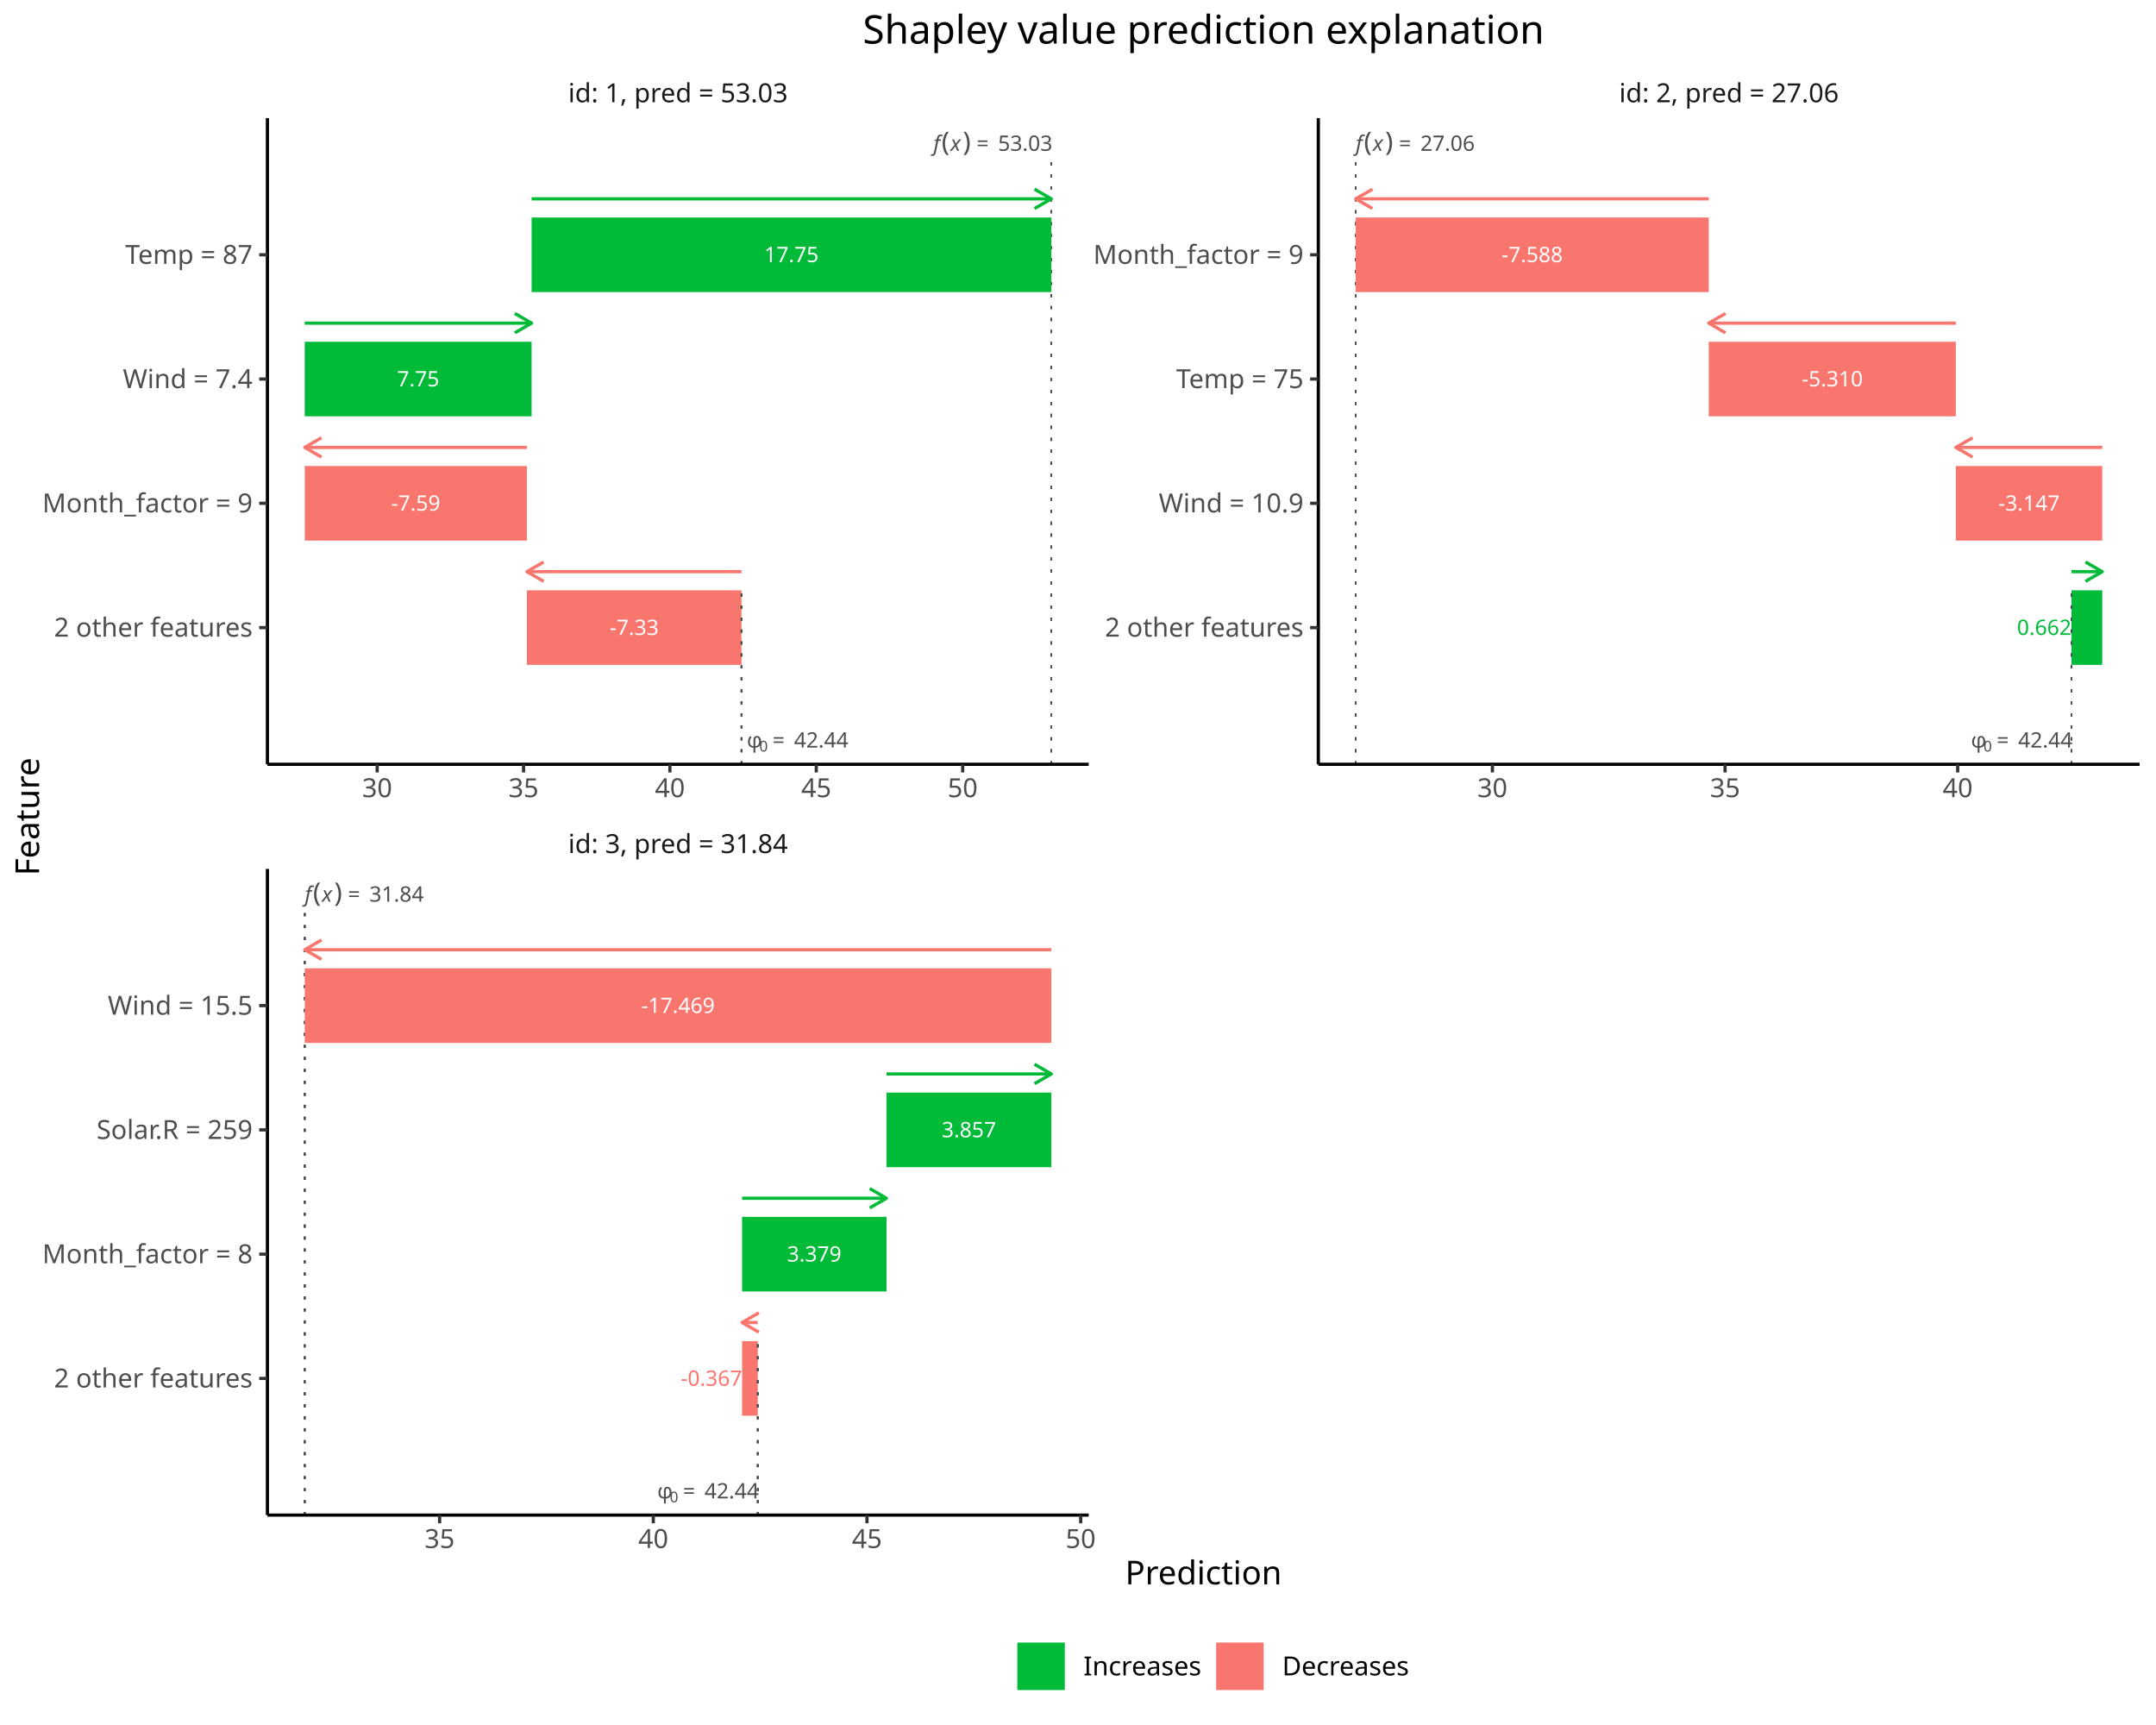
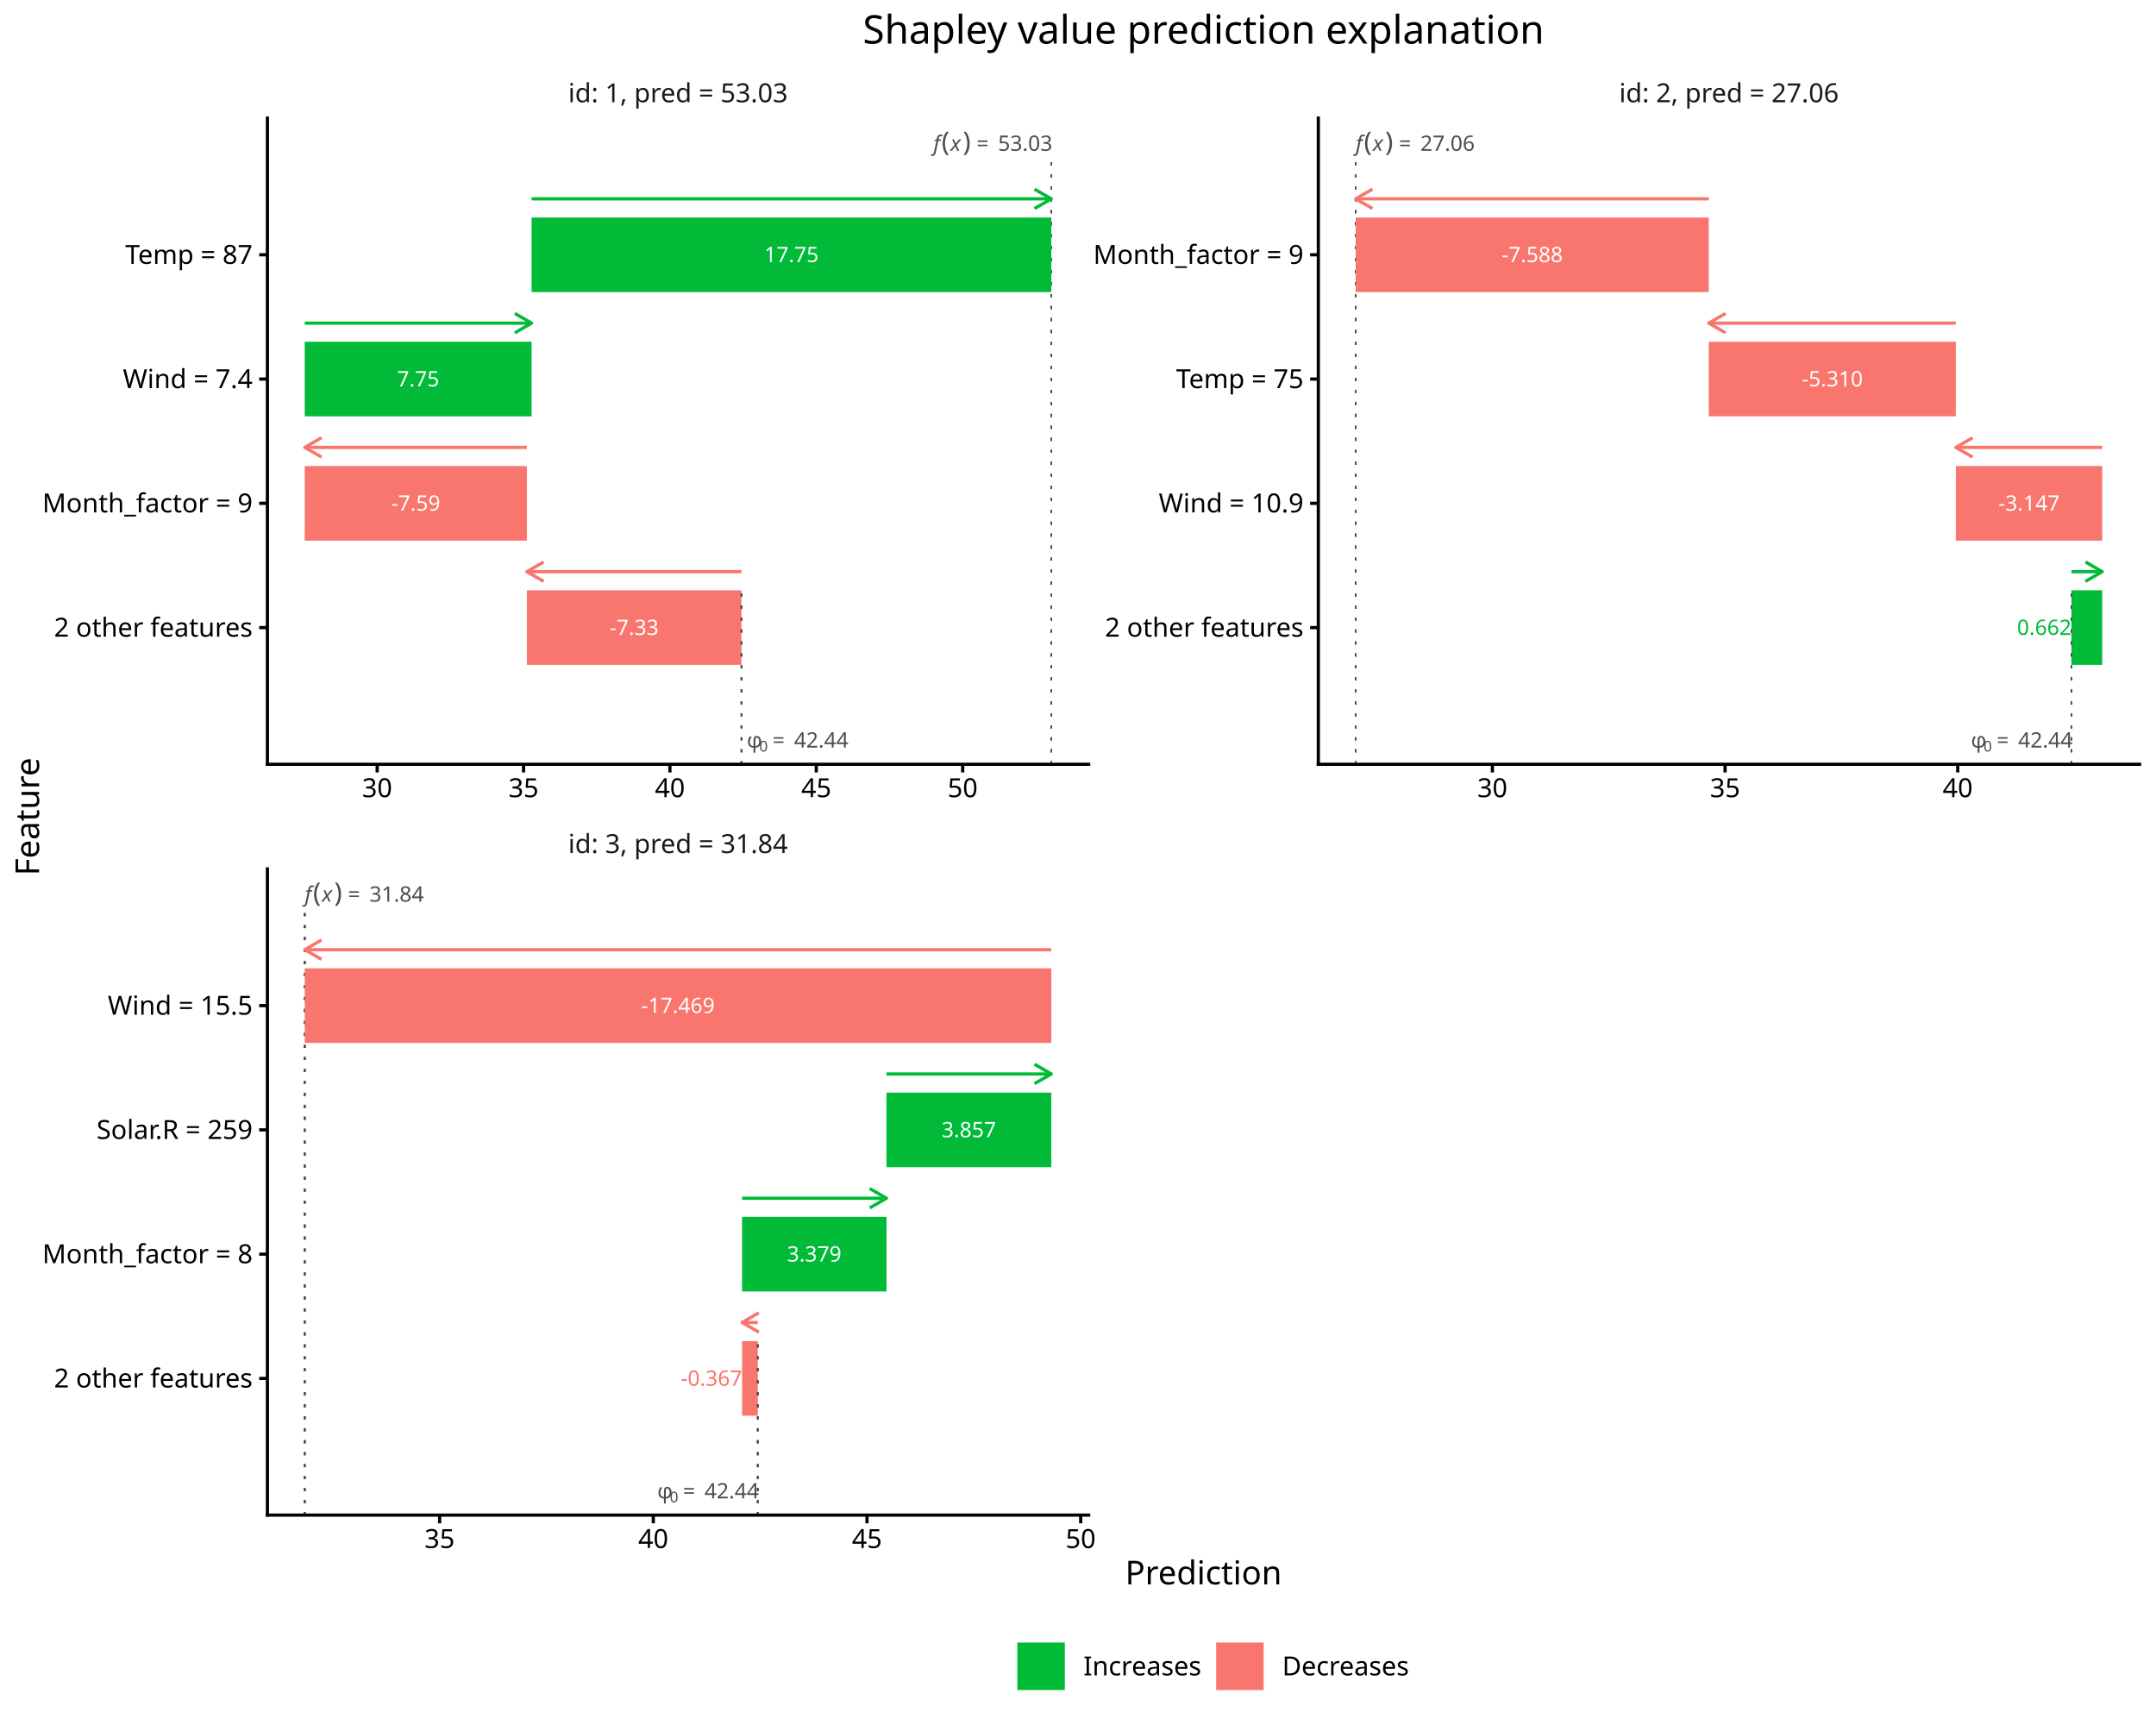
<svg xmlns="http://www.w3.org/2000/svg" class="svglite" data-engine-version="2.0" width="720.00pt" height="576.00pt" viewBox="0 0 720.00 576.00">
  <defs>
    <style type="text/css">
    .svglite line, .svglite polyline, .svglite polygon, .svglite path, .svglite rect, .svglite circle {
      fill: none;
      stroke: #000000;
      stroke-linecap: round;
      stroke-linejoin: round;
      stroke-miterlimit: 10.00;
    }
  </style>
  </defs>
  <rect width="100%" height="100%" style="stroke: none; fill: #FFFFFF;" />
  <defs>
    <clipPath id="cpMC4wMHw3MjAuMDB8MC4wMHw1NzYuMDA=">
      <rect x="0.00" y="0.00" width="720.00" height="576.00" />
    </clipPath>
  </defs>
  <g clip-path="url(#cpMC4wMHw3MjAuMDB8MC4wMHw1NzYuMDA=)">
    <rect x="0.00" y="0.00" width="720.00" height="576.00" style="stroke-width: 1.07; stroke: #FFFFFF; fill: #FFFFFF;" />
    <rect x="89.30" y="39.43" width="274.26" height="215.77" style="stroke-width: 1.07; stroke: none; fill: #FFFFFF;" />
    <line x1="351.09" y1="255.20" x2="351.09" y2="51.88" style="stroke-width: 0.53; stroke: #4D4D4D; stroke-dasharray: 1.00,3.00; stroke-linecap: butt;" />
    <line x1="351.09" y1="255.20" x2="351.09" y2="51.88" style="stroke-width: 0.53; stroke: #4D4D4D; stroke-dasharray: 1.00,3.00; stroke-linecap: butt;" />
    <line x1="351.09" y1="255.20" x2="351.09" y2="51.88" style="stroke-width: 0.53; stroke: #4D4D4D; stroke-dasharray: 1.00,3.00; stroke-linecap: butt;" />
    <line x1="351.09" y1="255.20" x2="351.09" y2="51.88" style="stroke-width: 0.53; stroke: #4D4D4D; stroke-dasharray: 1.00,3.00; stroke-linecap: butt;" />
    <rect x="175.95" y="197.11" width="71.67" height="24.90" style="stroke-width: 1.07; stroke: none; stroke-linecap: butt; stroke-linejoin: miter; fill: #F8766D;" />
    <rect x="101.77" y="155.62" width="74.18" height="24.90" style="stroke-width: 1.07; stroke: none; stroke-linecap: butt; stroke-linejoin: miter; fill: #F8766D;" />
    <rect x="101.77" y="114.12" width="75.76" height="24.90" style="stroke-width: 1.07; stroke: none; stroke-linecap: butt; stroke-linejoin: miter; fill: #00BA38;" />
    <rect x="177.53" y="72.63" width="173.56" height="24.90" style="stroke-width: 1.07; stroke: none; stroke-linecap: butt; stroke-linejoin: miter; fill: #00BA38;" />
    <line x1="247.62" y1="255.20" x2="247.62" y2="197.11" style="stroke-width: 0.53; stroke: #4D4D4D; stroke-dasharray: 1.00,3.00; stroke-linecap: butt;" />
    <line x1="247.62" y1="255.20" x2="247.62" y2="197.11" style="stroke-width: 0.53; stroke: #4D4D4D; stroke-dasharray: 1.00,3.00; stroke-linecap: butt;" />
    <line x1="247.62" y1="255.20" x2="247.62" y2="197.11" style="stroke-width: 0.53; stroke: #4D4D4D; stroke-dasharray: 1.00,3.00; stroke-linecap: butt;" />
    <line x1="247.62" y1="255.20" x2="247.62" y2="197.11" style="stroke-width: 0.53; stroke: #4D4D4D; stroke-dasharray: 1.00,3.00; stroke-linecap: butt;" />
    <text x="211.79" y="212.01" text-anchor="middle" style="font-size: 7.11px; fill: #FFFFFF; font-family: sans;" textLength="16.21px" lengthAdjust="spacingAndGlyphs">-7.33</text>
    <text x="138.86" y="170.51" text-anchor="middle" style="font-size: 7.11px; fill: #FFFFFF; font-family: sans;" textLength="16.21px" lengthAdjust="spacingAndGlyphs">-7.59</text>
    <text x="139.65" y="129.02" text-anchor="middle" style="font-size: 7.11px; fill: #FFFFFF; font-family: sans;" textLength="15.82px" lengthAdjust="spacingAndGlyphs"> 7.75</text>
    <text x="264.31" y="87.52" text-anchor="middle" style="font-size: 7.11px; fill: #FFFFFF; font-family: sans;" textLength="17.80px" lengthAdjust="spacingAndGlyphs">17.75</text>
    <line x1="247.62" y1="190.89" x2="175.95" y2="190.89" style="stroke-width: 1.07; stroke: #F8766D; stroke-linecap: butt;" />
    <polyline points="181.56,187.65 175.95,190.89 181.56,194.12 " style="stroke-width: 1.07; stroke: #F8766D; stroke-linecap: butt;" />
    <line x1="175.95" y1="149.39" x2="101.77" y2="149.39" style="stroke-width: 1.07; stroke: #F8766D; stroke-linecap: butt;" />
    <polyline points="107.37,146.16 101.77,149.39 107.37,152.63 " style="stroke-width: 1.07; stroke: #F8766D; stroke-linecap: butt;" />
    <line x1="101.77" y1="107.90" x2="177.53" y2="107.90" style="stroke-width: 1.07; stroke: #00BA38; stroke-linecap: butt;" />
    <polyline points="171.92,111.14 177.53,107.90 171.92,104.66 " style="stroke-width: 1.07; stroke: #00BA38; stroke-linecap: butt;" />
    <line x1="177.53" y1="66.40" x2="351.09" y2="66.40" style="stroke-width: 1.07; stroke: #00BA38; stroke-linecap: butt;" />
    <polyline points="345.48,69.64 351.09,66.40 345.48,63.17 " style="stroke-width: 1.07; stroke: #00BA38; stroke-linecap: butt;" />
    <text x="311.69" y="50.36" style="font-size: 7.11px; font-style: italic; fill: #4D4D4D; font-family: sans;" textLength="1.98px" lengthAdjust="spacingAndGlyphs">f</text>
    <text x="314.43" y="50.36" style="font-size: 8.89px; fill: #4D4D4D; font-family: sans;" textLength="2.96px" lengthAdjust="spacingAndGlyphs">(</text>
    <text x="317.39" y="50.36" style="font-size: 7.11px; font-style: italic; fill: #4D4D4D; font-family: sans;" textLength="3.56px" lengthAdjust="spacingAndGlyphs">x</text>
    <text x="321.52" y="50.36" style="font-size: 8.89px; fill: #4D4D4D; font-family: sans;" textLength="2.96px" lengthAdjust="spacingAndGlyphs">)</text>
    <text x="326.12" y="50.36" style="font-size: 7.11px; fill: #4D4D4D; font-family: sans;" textLength="5.52px" lengthAdjust="spacingAndGlyphs">=</text>
    <text x="333.29" y="50.36" style="font-size: 7.11px; fill: #4D4D4D; font-family: sans;" textLength="17.80px" lengthAdjust="spacingAndGlyphs">53.03</text>
    <text x="247.62" y="249.62" style="font-size: 7.11px; fill: #4D4D4D; font-family: sans;" textLength="1.78px" lengthAdjust="spacingAndGlyphs"> </text>
    <text x="249.40" y="249.62" style="font-size: 7.11px; fill: #4D4D4D; font-family: sans;" textLength="4.17px" lengthAdjust="spacingAndGlyphs">φ</text>
    <text x="253.57" y="250.94" style="font-size: 4.98px; fill: #4D4D4D; font-family: sans;" textLength="2.77px" lengthAdjust="spacingAndGlyphs">0</text>
    <text x="257.99" y="249.62" style="font-size: 7.11px; fill: #4D4D4D; font-family: sans;" textLength="5.52px" lengthAdjust="spacingAndGlyphs">=</text>
    <text x="265.16" y="249.62" style="font-size: 7.11px; fill: #4D4D4D; font-family: sans;" textLength="17.80px" lengthAdjust="spacingAndGlyphs">42.44</text>
    <rect x="89.30" y="290.15" width="274.26" height="215.77" style="stroke-width: 1.07; stroke: none; fill: #FFFFFF;" />
    <line x1="101.77" y1="505.91" x2="101.77" y2="302.59" style="stroke-width: 0.53; stroke: #4D4D4D; stroke-dasharray: 1.00,3.00; stroke-linecap: butt;" />
    <line x1="101.77" y1="505.91" x2="101.77" y2="302.59" style="stroke-width: 0.53; stroke: #4D4D4D; stroke-dasharray: 1.00,3.00; stroke-linecap: butt;" />
    <line x1="101.77" y1="505.91" x2="101.77" y2="302.59" style="stroke-width: 0.53; stroke: #4D4D4D; stroke-dasharray: 1.00,3.00; stroke-linecap: butt;" />
    <line x1="101.77" y1="505.91" x2="101.77" y2="302.59" style="stroke-width: 0.53; stroke: #4D4D4D; stroke-dasharray: 1.00,3.00; stroke-linecap: butt;" />
    <rect x="247.82" y="447.82" width="5.24" height="24.90" style="stroke-width: 1.07; stroke: none; stroke-linecap: butt; stroke-linejoin: miter; fill: #F8766D;" />
    <rect x="247.82" y="406.33" width="48.23" height="24.90" style="stroke-width: 1.07; stroke: none; stroke-linecap: butt; stroke-linejoin: miter; fill: #00BA38;" />
    <rect x="296.04" y="364.84" width="55.05" height="24.90" style="stroke-width: 1.07; stroke: none; stroke-linecap: butt; stroke-linejoin: miter; fill: #00BA38;" />
    <rect x="101.77" y="323.34" width="249.32" height="24.90" style="stroke-width: 1.07; stroke: none; stroke-linecap: butt; stroke-linejoin: miter; fill: #F8766D;" />
    <line x1="253.06" y1="505.91" x2="253.06" y2="447.82" style="stroke-width: 0.53; stroke: #4D4D4D; stroke-dasharray: 1.00,3.00; stroke-linecap: butt;" />
    <line x1="253.06" y1="505.91" x2="253.06" y2="447.82" style="stroke-width: 0.53; stroke: #4D4D4D; stroke-dasharray: 1.00,3.00; stroke-linecap: butt;" />
    <line x1="253.06" y1="505.91" x2="253.06" y2="447.82" style="stroke-width: 0.53; stroke: #4D4D4D; stroke-dasharray: 1.00,3.00; stroke-linecap: butt;" />
    <line x1="253.06" y1="505.91" x2="253.06" y2="447.82" style="stroke-width: 0.53; stroke: #4D4D4D; stroke-dasharray: 1.00,3.00; stroke-linecap: butt;" />
    <text x="247.82" y="462.72" text-anchor="end" style="font-size: 7.11px; fill: #F8766D; font-family: sans;" textLength="22.15px" lengthAdjust="spacingAndGlyphs"> -0.367</text>
    <text x="271.93" y="421.23" text-anchor="middle" style="font-size: 7.11px; fill: #FFFFFF; font-family: sans;" textLength="21.75px" lengthAdjust="spacingAndGlyphs">  3.379</text>
    <text x="323.57" y="379.73" text-anchor="middle" style="font-size: 7.11px; fill: #FFFFFF; font-family: sans;" textLength="21.75px" lengthAdjust="spacingAndGlyphs">  3.857</text>
    <text x="226.43" y="338.24" text-anchor="middle" style="font-size: 7.11px; fill: #FFFFFF; font-family: sans;" textLength="24.13px" lengthAdjust="spacingAndGlyphs">-17.469</text>
    <line x1="253.06" y1="441.60" x2="247.82" y2="441.60" style="stroke-width: 1.07; stroke: #F8766D; stroke-linecap: butt;" />
    <polyline points="253.42,438.36 247.82,441.60 253.42,444.84 " style="stroke-width: 1.07; stroke: #F8766D; stroke-linecap: butt;" />
    <line x1="247.82" y1="400.11" x2="296.04" y2="400.11" style="stroke-width: 1.07; stroke: #00BA38; stroke-linecap: butt;" />
    <polyline points="290.44,403.34 296.04,400.11 290.44,396.87 " style="stroke-width: 1.07; stroke: #00BA38; stroke-linecap: butt;" />
    <line x1="296.04" y1="358.61" x2="351.09" y2="358.61" style="stroke-width: 1.07; stroke: #00BA38; stroke-linecap: butt;" />
    <polyline points="345.48,361.85 351.09,358.61 345.48,355.37 " style="stroke-width: 1.07; stroke: #00BA38; stroke-linecap: butt;" />
    <line x1="351.09" y1="317.12" x2="101.77" y2="317.12" style="stroke-width: 1.07; stroke: #F8766D; stroke-linecap: butt;" />
    <polyline points="107.37,313.88 101.77,317.12 107.37,320.35 " style="stroke-width: 1.07; stroke: #F8766D; stroke-linecap: butt;" />
    <text x="101.77" y="301.07" style="font-size: 7.11px; font-style: italic; fill: #4D4D4D; font-family: sans;" textLength="1.98px" lengthAdjust="spacingAndGlyphs">f</text>
    <text x="104.52" y="301.07" style="font-size: 8.89px; fill: #4D4D4D; font-family: sans;" textLength="2.96px" lengthAdjust="spacingAndGlyphs">(</text>
    <text x="107.48" y="301.07" style="font-size: 7.11px; font-style: italic; fill: #4D4D4D; font-family: sans;" textLength="3.56px" lengthAdjust="spacingAndGlyphs">x</text>
    <text x="111.60" y="301.07" style="font-size: 8.89px; fill: #4D4D4D; font-family: sans;" textLength="2.96px" lengthAdjust="spacingAndGlyphs">)</text>
    <text x="116.20" y="301.07" style="font-size: 7.11px; fill: #4D4D4D; font-family: sans;" textLength="5.52px" lengthAdjust="spacingAndGlyphs">=</text>
    <text x="123.37" y="301.07" style="font-size: 7.11px; fill: #4D4D4D; font-family: sans;" textLength="17.80px" lengthAdjust="spacingAndGlyphs">31.84</text>
    <text x="217.72" y="500.34" style="font-size: 7.11px; fill: #4D4D4D; font-family: sans;" textLength="1.78px" lengthAdjust="spacingAndGlyphs"> </text>
    <text x="219.50" y="500.34" style="font-size: 7.11px; fill: #4D4D4D; font-family: sans;" textLength="4.17px" lengthAdjust="spacingAndGlyphs">φ</text>
    <text x="223.67" y="501.65" style="font-size: 4.98px; fill: #4D4D4D; font-family: sans;" textLength="2.77px" lengthAdjust="spacingAndGlyphs">0</text>
    <text x="228.09" y="500.34" style="font-size: 7.11px; fill: #4D4D4D; font-family: sans;" textLength="5.52px" lengthAdjust="spacingAndGlyphs">=</text>
    <text x="235.26" y="500.34" style="font-size: 7.11px; fill: #4D4D4D; font-family: sans;" textLength="17.80px" lengthAdjust="spacingAndGlyphs">42.44</text>
    <rect x="440.26" y="39.43" width="274.26" height="215.77" style="stroke-width: 1.07; stroke: none; fill: #FFFFFF;" />
    <line x1="452.73" y1="255.20" x2="452.73" y2="51.88" style="stroke-width: 0.53; stroke: #4D4D4D; stroke-dasharray: 1.00,3.00; stroke-linecap: butt;" />
    <line x1="452.73" y1="255.20" x2="452.73" y2="51.88" style="stroke-width: 0.53; stroke: #4D4D4D; stroke-dasharray: 1.00,3.00; stroke-linecap: butt;" />
    <line x1="452.73" y1="255.20" x2="452.73" y2="51.88" style="stroke-width: 0.53; stroke: #4D4D4D; stroke-dasharray: 1.00,3.00; stroke-linecap: butt;" />
    <line x1="452.73" y1="255.20" x2="452.73" y2="51.88" style="stroke-width: 0.53; stroke: #4D4D4D; stroke-dasharray: 1.00,3.00; stroke-linecap: butt;" />
    <rect x="691.76" y="197.11" width="10.29" height="24.90" style="stroke-width: 1.07; stroke: none; stroke-linecap: butt; stroke-linejoin: miter; fill: #00BA38;" />
    <rect x="653.15" y="155.62" width="48.90" height="24.90" style="stroke-width: 1.07; stroke: none; stroke-linecap: butt; stroke-linejoin: miter; fill: #F8766D;" />
    <rect x="570.64" y="114.12" width="82.51" height="24.90" style="stroke-width: 1.07; stroke: none; stroke-linecap: butt; stroke-linejoin: miter; fill: #F8766D;" />
    <rect x="452.73" y="72.63" width="117.91" height="24.90" style="stroke-width: 1.07; stroke: none; stroke-linecap: butt; stroke-linejoin: miter; fill: #F8766D;" />
    <line x1="691.76" y1="255.20" x2="691.76" y2="197.11" style="stroke-width: 0.53; stroke: #4D4D4D; stroke-dasharray: 1.00,3.00; stroke-linecap: butt;" />
    <line x1="691.76" y1="255.20" x2="691.76" y2="197.11" style="stroke-width: 0.53; stroke: #4D4D4D; stroke-dasharray: 1.00,3.00; stroke-linecap: butt;" />
    <line x1="691.76" y1="255.20" x2="691.76" y2="197.11" style="stroke-width: 0.53; stroke: #4D4D4D; stroke-dasharray: 1.00,3.00; stroke-linecap: butt;" />
    <line x1="691.76" y1="255.20" x2="691.76" y2="197.11" style="stroke-width: 0.53; stroke: #4D4D4D; stroke-dasharray: 1.00,3.00; stroke-linecap: butt;" />
    <text x="691.76" y="212.01" text-anchor="end" style="font-size: 7.11px; fill: #00BA38; font-family: sans;" textLength="19.78px" lengthAdjust="spacingAndGlyphs"> 0.662</text>
    <text x="677.60" y="170.51" text-anchor="middle" style="font-size: 7.11px; fill: #FFFFFF; font-family: sans;" textLength="20.17px" lengthAdjust="spacingAndGlyphs">-3.147</text>
    <text x="611.90" y="129.02" text-anchor="middle" style="font-size: 7.11px; fill: #FFFFFF; font-family: sans;" textLength="20.17px" lengthAdjust="spacingAndGlyphs">-5.310</text>
    <text x="511.68" y="87.52" text-anchor="middle" style="font-size: 7.11px; fill: #FFFFFF; font-family: sans;" textLength="20.17px" lengthAdjust="spacingAndGlyphs">-7.588</text>
    <line x1="691.76" y1="190.89" x2="702.05" y2="190.89" style="stroke-width: 1.07; stroke: #00BA38; stroke-linecap: butt;" />
    <polyline points="696.45,194.12 702.05,190.89 696.45,187.65 " style="stroke-width: 1.07; stroke: #00BA38; stroke-linecap: butt;" />
    <line x1="702.05" y1="149.39" x2="653.15" y2="149.39" style="stroke-width: 1.07; stroke: #F8766D; stroke-linecap: butt;" />
    <polyline points="658.76,146.16 653.15,149.39 658.76,152.63 " style="stroke-width: 1.07; stroke: #F8766D; stroke-linecap: butt;" />
    <line x1="653.15" y1="107.90" x2="570.64" y2="107.90" style="stroke-width: 1.07; stroke: #F8766D; stroke-linecap: butt;" />
    <polyline points="576.25,104.66 570.64,107.90 576.25,111.14 " style="stroke-width: 1.07; stroke: #F8766D; stroke-linecap: butt;" />
    <line x1="570.64" y1="66.40" x2="452.73" y2="66.40" style="stroke-width: 1.07; stroke: #F8766D; stroke-linecap: butt;" />
    <polyline points="458.34,63.17 452.73,66.40 458.34,69.64 " style="stroke-width: 1.07; stroke: #F8766D; stroke-linecap: butt;" />
    <text x="452.73" y="50.36" style="font-size: 7.11px; font-style: italic; fill: #4D4D4D; font-family: sans;" textLength="1.98px" lengthAdjust="spacingAndGlyphs">f</text>
    <text x="455.48" y="50.36" style="font-size: 8.89px; fill: #4D4D4D; font-family: sans;" textLength="2.96px" lengthAdjust="spacingAndGlyphs">(</text>
    <text x="458.44" y="50.36" style="font-size: 7.11px; font-style: italic; fill: #4D4D4D; font-family: sans;" textLength="3.56px" lengthAdjust="spacingAndGlyphs">x</text>
    <text x="462.56" y="50.36" style="font-size: 8.89px; fill: #4D4D4D; font-family: sans;" textLength="2.96px" lengthAdjust="spacingAndGlyphs">)</text>
    <text x="467.17" y="50.36" style="font-size: 7.11px; fill: #4D4D4D; font-family: sans;" textLength="5.52px" lengthAdjust="spacingAndGlyphs">=</text>
    <text x="474.33" y="50.36" style="font-size: 7.11px; fill: #4D4D4D; font-family: sans;" textLength="17.80px" lengthAdjust="spacingAndGlyphs">27.06</text>
    <text x="656.43" y="249.62" style="font-size: 7.11px; fill: #4D4D4D; font-family: sans;" textLength="1.78px" lengthAdjust="spacingAndGlyphs"> </text>
    <text x="658.21" y="249.62" style="font-size: 7.11px; fill: #4D4D4D; font-family: sans;" textLength="4.17px" lengthAdjust="spacingAndGlyphs">φ</text>
    <text x="662.38" y="250.94" style="font-size: 4.98px; fill: #4D4D4D; font-family: sans;" textLength="2.77px" lengthAdjust="spacingAndGlyphs">0</text>
    <text x="666.79" y="249.62" style="font-size: 7.11px; fill: #4D4D4D; font-family: sans;" textLength="5.52px" lengthAdjust="spacingAndGlyphs">=</text>
    <text x="673.96" y="249.62" style="font-size: 7.11px; fill: #4D4D4D; font-family: sans;" textLength="17.80px" lengthAdjust="spacingAndGlyphs">42.44</text>
+   </g>
+   <defs>
+     <clipPath id="cpODkuMzB8MzYzLjU2fDI3My41MHwyOTAuMTU=">
+       <rect x="89.30" y="273.50" width="274.26" height="16.65" />
+     </clipPath>
+   </defs>
+   <g clip-path="url(#cpODkuMzB8MzYzLjU2fDI3My41MHwyOTAuMTU=)">
    <rect x="89.30" y="273.50" width="274.26" height="16.65" style="stroke-width: 2.13; stroke: #FFFFFF; fill: #FFFFFF;" />
    <text x="226.43" y="284.85" text-anchor="middle" style="font-size: 8.80px; fill: #1A1A1A; font-family: sans;" textLength="71.19px" lengthAdjust="spacingAndGlyphs">id: 3, pred = 31.84</text>
+   </g>
+   <g clip-path="url(#cpMC4wMHw3MjAuMDB8MC4wMHw1NzYuMDA=)">
+ </g>
+   <defs>
+     <clipPath id="cpODkuMzB8MzYzLjU2fDIyLjc4fDM5LjQz">
+       <rect x="89.30" y="22.78" width="274.26" height="16.65" />
+     </clipPath>
+   </defs>
+   <g clip-path="url(#cpODkuMzB8MzYzLjU2fDIyLjc4fDM5LjQz)">
    <rect x="89.30" y="22.78" width="274.26" height="16.65" style="stroke-width: 2.13; stroke: #FFFFFF; fill: #FFFFFF;" />
    <text x="226.43" y="34.14" text-anchor="middle" style="font-size: 8.80px; fill: #1A1A1A; font-family: sans;" textLength="71.19px" lengthAdjust="spacingAndGlyphs">id: 1, pred = 53.03</text>
+   </g>
+   <g clip-path="url(#cpMC4wMHw3MjAuMDB8MC4wMHw1NzYuMDA=)">
+ </g>
+   <defs>
+     <clipPath id="cpNDQwLjI2fDcxNC41MnwyMi43OHwzOS40Mw==">
+       <rect x="440.26" y="22.78" width="274.26" height="16.65" />
+     </clipPath>
+   </defs>
+   <g clip-path="url(#cpNDQwLjI2fDcxNC41MnwyMi43OHwzOS40Mw==)">
    <rect x="440.26" y="22.78" width="274.26" height="16.65" style="stroke-width: 2.13; stroke: #FFFFFF; fill: #FFFFFF;" />
    <text x="577.39" y="34.14" text-anchor="middle" style="font-size: 8.80px; fill: #1A1A1A; font-family: sans;" textLength="71.19px" lengthAdjust="spacingAndGlyphs">id: 2, pred = 27.06</text>
-     <polyline points="89.30,505.91 363.56,505.91 " style="stroke-width: 1.07; stroke-linecap: butt;" />
-     <polyline points="146.81,508.65 146.81,505.91 " style="stroke-width: 1.07; stroke: #333333; stroke-linecap: butt;" />
-     <polyline points="218.17,508.65 218.17,505.91 " style="stroke-width: 1.07; stroke: #333333; stroke-linecap: butt;" />
-     <polyline points="289.53,508.65 289.53,505.91 " style="stroke-width: 1.07; stroke: #333333; stroke-linecap: butt;" />
-     <polyline points="360.90,508.65 360.90,505.91 " style="stroke-width: 1.07; stroke: #333333; stroke-linecap: butt;" />
-     <text x="146.81" y="516.90" text-anchor="middle" style="font-size: 8.80px; fill: #4D4D4D; font-family: sans;" textLength="9.79px" lengthAdjust="spacingAndGlyphs">35</text>
-     <text x="218.17" y="516.90" text-anchor="middle" style="font-size: 8.80px; fill: #4D4D4D; font-family: sans;" textLength="9.79px" lengthAdjust="spacingAndGlyphs">40</text>
-     <text x="289.53" y="516.90" text-anchor="middle" style="font-size: 8.80px; fill: #4D4D4D; font-family: sans;" textLength="9.79px" lengthAdjust="spacingAndGlyphs">45</text>
-     <text x="360.90" y="516.90" text-anchor="middle" style="font-size: 8.80px; fill: #4D4D4D; font-family: sans;" textLength="9.79px" lengthAdjust="spacingAndGlyphs">50</text>
-     <polyline points="89.30,255.20 363.56,255.20 " style="stroke-width: 1.07; stroke-linecap: butt;" />
-     <polyline points="125.96,257.94 125.96,255.20 " style="stroke-width: 1.07; stroke: #333333; stroke-linecap: butt;" />
-     <polyline points="174.84,257.94 174.84,255.20 " style="stroke-width: 1.07; stroke: #333333; stroke-linecap: butt;" />
-     <polyline points="223.72,257.94 223.72,255.20 " style="stroke-width: 1.07; stroke: #333333; stroke-linecap: butt;" />
-     <polyline points="272.60,257.94 272.60,255.20 " style="stroke-width: 1.07; stroke: #333333; stroke-linecap: butt;" />
-     <polyline points="321.49,257.94 321.49,255.20 " style="stroke-width: 1.07; stroke: #333333; stroke-linecap: butt;" />
-     <text x="125.96" y="266.19" text-anchor="middle" style="font-size: 8.80px; fill: #4D4D4D; font-family: sans;" textLength="9.79px" lengthAdjust="spacingAndGlyphs">30</text>
-     <text x="174.84" y="266.19" text-anchor="middle" style="font-size: 8.80px; fill: #4D4D4D; font-family: sans;" textLength="9.79px" lengthAdjust="spacingAndGlyphs">35</text>
-     <text x="223.72" y="266.19" text-anchor="middle" style="font-size: 8.80px; fill: #4D4D4D; font-family: sans;" textLength="9.79px" lengthAdjust="spacingAndGlyphs">40</text>
-     <text x="272.60" y="266.19" text-anchor="middle" style="font-size: 8.80px; fill: #4D4D4D; font-family: sans;" textLength="9.79px" lengthAdjust="spacingAndGlyphs">45</text>
-     <text x="321.49" y="266.19" text-anchor="middle" style="font-size: 8.80px; fill: #4D4D4D; font-family: sans;" textLength="9.79px" lengthAdjust="spacingAndGlyphs">50</text>
-     <polyline points="440.26,255.20 714.52,255.20 " style="stroke-width: 1.07; stroke-linecap: butt;" />
-     <polyline points="498.39,257.94 498.39,255.20 " style="stroke-width: 1.07; stroke: #333333; stroke-linecap: butt;" />
-     <polyline points="576.09,257.94 576.09,255.20 " style="stroke-width: 1.07; stroke: #333333; stroke-linecap: butt;" />
-     <polyline points="653.78,257.94 653.78,255.20 " style="stroke-width: 1.07; stroke: #333333; stroke-linecap: butt;" />
-     <text x="498.39" y="266.19" text-anchor="middle" style="font-size: 8.80px; fill: #4D4D4D; font-family: sans;" textLength="9.79px" lengthAdjust="spacingAndGlyphs">30</text>
-     <text x="576.09" y="266.19" text-anchor="middle" style="font-size: 8.80px; fill: #4D4D4D; font-family: sans;" textLength="9.79px" lengthAdjust="spacingAndGlyphs">35</text>
-     <text x="653.78" y="266.19" text-anchor="middle" style="font-size: 8.80px; fill: #4D4D4D; font-family: sans;" textLength="9.79px" lengthAdjust="spacingAndGlyphs">40</text>
-     <polyline points="440.26,255.20 440.26,39.43 " style="stroke-width: 1.07; stroke-linecap: butt;" />
-     <text x="435.33" y="212.59" text-anchor="end" style="font-size: 8.80px; fill: #4D4D4D; font-family: sans;" textLength="61.64px" lengthAdjust="spacingAndGlyphs">2 other features</text>
-     <text x="435.33" y="171.09" text-anchor="end" style="font-size: 8.80px; fill: #4D4D4D; font-family: sans;" textLength="47.21px" lengthAdjust="spacingAndGlyphs">Wind = 10.9</text>
-     <text x="435.33" y="129.60" text-anchor="end" style="font-size: 8.80px; fill: #4D4D4D; font-family: sans;" textLength="42.32px" lengthAdjust="spacingAndGlyphs">Temp = 75</text>
-     <text x="435.33" y="88.11" text-anchor="end" style="font-size: 8.80px; fill: #4D4D4D; font-family: sans;" textLength="66.30px" lengthAdjust="spacingAndGlyphs">Month_factor = 9</text>
-     <polyline points="437.52,209.56 440.26,209.56 " style="stroke-width: 1.07; stroke: #333333; stroke-linecap: butt;" />
-     <polyline points="437.52,168.06 440.26,168.06 " style="stroke-width: 1.07; stroke: #333333; stroke-linecap: butt;" />
-     <polyline points="437.52,126.57 440.26,126.57 " style="stroke-width: 1.07; stroke: #333333; stroke-linecap: butt;" />
-     <polyline points="437.52,85.08 440.26,85.08 " style="stroke-width: 1.07; stroke: #333333; stroke-linecap: butt;" />
-     <polyline points="89.30,255.20 89.30,39.43 " style="stroke-width: 1.07; stroke-linecap: butt;" />
-     <text x="84.37" y="212.59" text-anchor="end" style="font-size: 8.80px; fill: #4D4D4D; font-family: sans;" textLength="61.64px" lengthAdjust="spacingAndGlyphs">2 other features</text>
-     <text x="84.37" y="171.09" text-anchor="end" style="font-size: 8.80px; fill: #4D4D4D; font-family: sans;" textLength="66.30px" lengthAdjust="spacingAndGlyphs">Month_factor = 9</text>
-     <text x="84.37" y="129.60" text-anchor="end" style="font-size: 8.80px; fill: #4D4D4D; font-family: sans;" textLength="42.31px" lengthAdjust="spacingAndGlyphs">Wind = 7.4</text>
-     <text x="84.37" y="88.11" text-anchor="end" style="font-size: 8.80px; fill: #4D4D4D; font-family: sans;" textLength="42.32px" lengthAdjust="spacingAndGlyphs">Temp = 87</text>
-     <polyline points="86.56,209.56 89.30,209.56 " style="stroke-width: 1.07; stroke: #333333; stroke-linecap: butt;" />
-     <polyline points="86.56,168.06 89.30,168.06 " style="stroke-width: 1.07; stroke: #333333; stroke-linecap: butt;" />
-     <polyline points="86.56,126.57 89.30,126.57 " style="stroke-width: 1.07; stroke: #333333; stroke-linecap: butt;" />
-     <polyline points="86.56,85.08 89.30,85.08 " style="stroke-width: 1.07; stroke: #333333; stroke-linecap: butt;" />
-     <polyline points="89.30,505.91 89.30,290.15 " style="stroke-width: 1.07; stroke-linecap: butt;" />
-     <text x="84.37" y="463.30" text-anchor="end" style="font-size: 8.80px; fill: #4D4D4D; font-family: sans;" textLength="61.64px" lengthAdjust="spacingAndGlyphs">2 other features</text>
-     <text x="84.37" y="421.81" text-anchor="end" style="font-size: 8.80px; fill: #4D4D4D; font-family: sans;" textLength="66.30px" lengthAdjust="spacingAndGlyphs">Month_factor = 8</text>
-     <text x="84.37" y="380.31" text-anchor="end" style="font-size: 8.80px; fill: #4D4D4D; font-family: sans;" textLength="54.06px" lengthAdjust="spacingAndGlyphs">Solar.R = 259</text>
-     <text x="84.37" y="338.82" text-anchor="end" style="font-size: 8.80px; fill: #4D4D4D; font-family: sans;" textLength="47.21px" lengthAdjust="spacingAndGlyphs">Wind = 15.5</text>
-     <polyline points="86.56,460.27 89.30,460.27 " style="stroke-width: 1.07; stroke: #333333; stroke-linecap: butt;" />
-     <polyline points="86.56,418.78 89.30,418.78 " style="stroke-width: 1.07; stroke: #333333; stroke-linecap: butt;" />
-     <polyline points="86.56,377.28 89.30,377.28 " style="stroke-width: 1.07; stroke: #333333; stroke-linecap: butt;" />
-     <polyline points="86.56,335.79 89.30,335.79 " style="stroke-width: 1.07; stroke: #333333; stroke-linecap: butt;" />
+   </g>
+   <g clip-path="url(#cpMC4wMHw3MjAuMDB8MC4wMHw1NzYuMDA=)">
+     <polyline points="89.30,505.91 363.56,505.91 " style="stroke-width: 1.07; stroke-linecap: square;" />
+     <polyline points="146.81,508.65 146.81,505.91 " style="stroke-width: 1.07; stroke-linecap: butt;" />
+     <polyline points="218.17,508.65 218.17,505.91 " style="stroke-width: 1.07; stroke-linecap: butt;" />
+     <polyline points="289.53,508.65 289.53,505.91 " style="stroke-width: 1.07; stroke-linecap: butt;" />
+     <polyline points="360.90,508.65 360.90,505.91 " style="stroke-width: 1.07; stroke-linecap: butt;" />
+     <text x="146.81" y="516.90" text-anchor="middle" style="font-size: 8.80px; font-family: sans;" textLength="9.79px" lengthAdjust="spacingAndGlyphs">35</text>
+     <text x="218.17" y="516.90" text-anchor="middle" style="font-size: 8.80px; font-family: sans;" textLength="9.79px" lengthAdjust="spacingAndGlyphs">40</text>
+     <text x="289.53" y="516.90" text-anchor="middle" style="font-size: 8.80px; font-family: sans;" textLength="9.79px" lengthAdjust="spacingAndGlyphs">45</text>
+     <text x="360.90" y="516.90" text-anchor="middle" style="font-size: 8.80px; font-family: sans;" textLength="9.79px" lengthAdjust="spacingAndGlyphs">50</text>
+     <polyline points="89.30,255.20 363.56,255.20 " style="stroke-width: 1.07; stroke-linecap: square;" />
+     <polyline points="125.96,257.94 125.96,255.20 " style="stroke-width: 1.07; stroke-linecap: butt;" />
+     <polyline points="174.84,257.94 174.84,255.20 " style="stroke-width: 1.07; stroke-linecap: butt;" />
+     <polyline points="223.72,257.94 223.72,255.20 " style="stroke-width: 1.07; stroke-linecap: butt;" />
+     <polyline points="272.60,257.94 272.60,255.20 " style="stroke-width: 1.07; stroke-linecap: butt;" />
+     <polyline points="321.49,257.94 321.49,255.20 " style="stroke-width: 1.07; stroke-linecap: butt;" />
+     <text x="125.96" y="266.19" text-anchor="middle" style="font-size: 8.80px; font-family: sans;" textLength="9.79px" lengthAdjust="spacingAndGlyphs">30</text>
+     <text x="174.84" y="266.19" text-anchor="middle" style="font-size: 8.80px; font-family: sans;" textLength="9.79px" lengthAdjust="spacingAndGlyphs">35</text>
+     <text x="223.72" y="266.19" text-anchor="middle" style="font-size: 8.80px; font-family: sans;" textLength="9.79px" lengthAdjust="spacingAndGlyphs">40</text>
+     <text x="272.60" y="266.19" text-anchor="middle" style="font-size: 8.80px; font-family: sans;" textLength="9.79px" lengthAdjust="spacingAndGlyphs">45</text>
+     <text x="321.49" y="266.19" text-anchor="middle" style="font-size: 8.80px; font-family: sans;" textLength="9.79px" lengthAdjust="spacingAndGlyphs">50</text>
+     <polyline points="440.26,255.20 714.52,255.20 " style="stroke-width: 1.07; stroke-linecap: square;" />
+     <polyline points="498.39,257.94 498.39,255.20 " style="stroke-width: 1.07; stroke-linecap: butt;" />
+     <polyline points="576.09,257.94 576.09,255.20 " style="stroke-width: 1.07; stroke-linecap: butt;" />
+     <polyline points="653.78,257.94 653.78,255.20 " style="stroke-width: 1.07; stroke-linecap: butt;" />
+     <text x="498.39" y="266.19" text-anchor="middle" style="font-size: 8.80px; font-family: sans;" textLength="9.79px" lengthAdjust="spacingAndGlyphs">30</text>
+     <text x="576.09" y="266.19" text-anchor="middle" style="font-size: 8.80px; font-family: sans;" textLength="9.79px" lengthAdjust="spacingAndGlyphs">35</text>
+     <text x="653.78" y="266.19" text-anchor="middle" style="font-size: 8.80px; font-family: sans;" textLength="9.79px" lengthAdjust="spacingAndGlyphs">40</text>
+     <polyline points="440.26,255.20 440.26,39.43 " style="stroke-width: 1.07; stroke-linecap: square;" />
+     <text x="435.33" y="212.59" text-anchor="end" style="font-size: 8.80px; font-family: sans;" textLength="61.64px" lengthAdjust="spacingAndGlyphs">2 other features</text>
+     <text x="435.33" y="171.09" text-anchor="end" style="font-size: 8.80px; font-family: sans;" textLength="47.21px" lengthAdjust="spacingAndGlyphs">Wind = 10.9</text>
+     <text x="435.33" y="129.60" text-anchor="end" style="font-size: 8.80px; font-family: sans;" textLength="42.32px" lengthAdjust="spacingAndGlyphs">Temp = 75</text>
+     <text x="435.33" y="88.11" text-anchor="end" style="font-size: 8.80px; font-family: sans;" textLength="66.30px" lengthAdjust="spacingAndGlyphs">Month_factor = 9</text>
+     <polyline points="437.52,209.56 440.26,209.56 " style="stroke-width: 1.07; stroke-linecap: butt;" />
+     <polyline points="437.52,168.06 440.26,168.06 " style="stroke-width: 1.07; stroke-linecap: butt;" />
+     <polyline points="437.52,126.57 440.26,126.57 " style="stroke-width: 1.07; stroke-linecap: butt;" />
+     <polyline points="437.52,85.08 440.26,85.08 " style="stroke-width: 1.07; stroke-linecap: butt;" />
+     <polyline points="89.30,255.20 89.30,39.43 " style="stroke-width: 1.07; stroke-linecap: square;" />
+     <text x="84.37" y="212.59" text-anchor="end" style="font-size: 8.80px; font-family: sans;" textLength="61.64px" lengthAdjust="spacingAndGlyphs">2 other features</text>
+     <text x="84.37" y="171.09" text-anchor="end" style="font-size: 8.80px; font-family: sans;" textLength="66.30px" lengthAdjust="spacingAndGlyphs">Month_factor = 9</text>
+     <text x="84.37" y="129.60" text-anchor="end" style="font-size: 8.80px; font-family: sans;" textLength="42.31px" lengthAdjust="spacingAndGlyphs">Wind = 7.4</text>
+     <text x="84.37" y="88.11" text-anchor="end" style="font-size: 8.80px; font-family: sans;" textLength="42.32px" lengthAdjust="spacingAndGlyphs">Temp = 87</text>
+     <polyline points="86.56,209.56 89.30,209.56 " style="stroke-width: 1.07; stroke-linecap: butt;" />
+     <polyline points="86.56,168.06 89.30,168.06 " style="stroke-width: 1.07; stroke-linecap: butt;" />
+     <polyline points="86.56,126.57 89.30,126.57 " style="stroke-width: 1.07; stroke-linecap: butt;" />
+     <polyline points="86.56,85.08 89.30,85.08 " style="stroke-width: 1.07; stroke-linecap: butt;" />
+     <polyline points="89.30,505.91 89.30,290.15 " style="stroke-width: 1.07; stroke-linecap: square;" />
+     <text x="84.37" y="463.30" text-anchor="end" style="font-size: 8.80px; font-family: sans;" textLength="61.64px" lengthAdjust="spacingAndGlyphs">2 other features</text>
+     <text x="84.37" y="421.81" text-anchor="end" style="font-size: 8.80px; font-family: sans;" textLength="66.30px" lengthAdjust="spacingAndGlyphs">Month_factor = 8</text>
+     <text x="84.37" y="380.31" text-anchor="end" style="font-size: 8.80px; font-family: sans;" textLength="54.06px" lengthAdjust="spacingAndGlyphs">Solar.R = 259</text>
+     <text x="84.37" y="338.82" text-anchor="end" style="font-size: 8.80px; font-family: sans;" textLength="47.21px" lengthAdjust="spacingAndGlyphs">Wind = 15.5</text>
+     <polyline points="86.56,460.27 89.30,460.27 " style="stroke-width: 1.07; stroke-linecap: butt;" />
+     <polyline points="86.56,418.78 89.30,418.78 " style="stroke-width: 1.07; stroke-linecap: butt;" />
+     <polyline points="86.56,377.28 89.30,377.28 " style="stroke-width: 1.07; stroke-linecap: butt;" />
+     <polyline points="86.56,335.79 89.30,335.79 " style="stroke-width: 1.07; stroke-linecap: butt;" />
    <text x="401.91" y="529.04" text-anchor="middle" style="font-size: 11.00px; font-family: sans;" textLength="48.92px" lengthAdjust="spacingAndGlyphs">Prediction</text>
    <text transform="translate(13.05,272.67) rotate(-90)" text-anchor="middle" style="font-size: 11.00px; font-family: sans;" textLength="37.91px" lengthAdjust="spacingAndGlyphs">Feature</text>
    <rect x="328.07" y="542.28" width="147.68" height="28.24" style="stroke-width: 1.07; stroke: none; fill: #FFFFFF;" />
    <rect x="339.03" y="547.76" width="17.28" height="17.28" style="stroke-width: 1.07; stroke: none; fill: #FFFFFF;" />
    <rect x="339.74" y="548.47" width="15.86" height="15.86" style="stroke-width: 1.07; stroke: none; stroke-linecap: butt; stroke-linejoin: miter; fill: #00BA38;" />
    <rect x="405.43" y="547.76" width="17.28" height="17.28" style="stroke-width: 1.07; stroke: none; fill: #FFFFFF;" />
    <rect x="406.14" y="548.47" width="15.86" height="15.86" style="stroke-width: 1.07; stroke: none; stroke-linecap: butt; stroke-linejoin: miter; fill: #F8766D;" />
    <text x="361.79" y="559.43" style="font-size: 8.80px; font-family: sans;" textLength="38.16px" lengthAdjust="spacingAndGlyphs">Increases</text>
    <text x="428.19" y="559.43" style="font-size: 8.80px; font-family: sans;" textLength="42.08px" lengthAdjust="spacingAndGlyphs">Decreases</text>
    <text x="401.91" y="14.56" text-anchor="middle" style="font-size: 13.20px; font-family: sans;" textLength="215.04px" lengthAdjust="spacingAndGlyphs">Shapley value prediction explanation</text>
  </g>
</svg>
